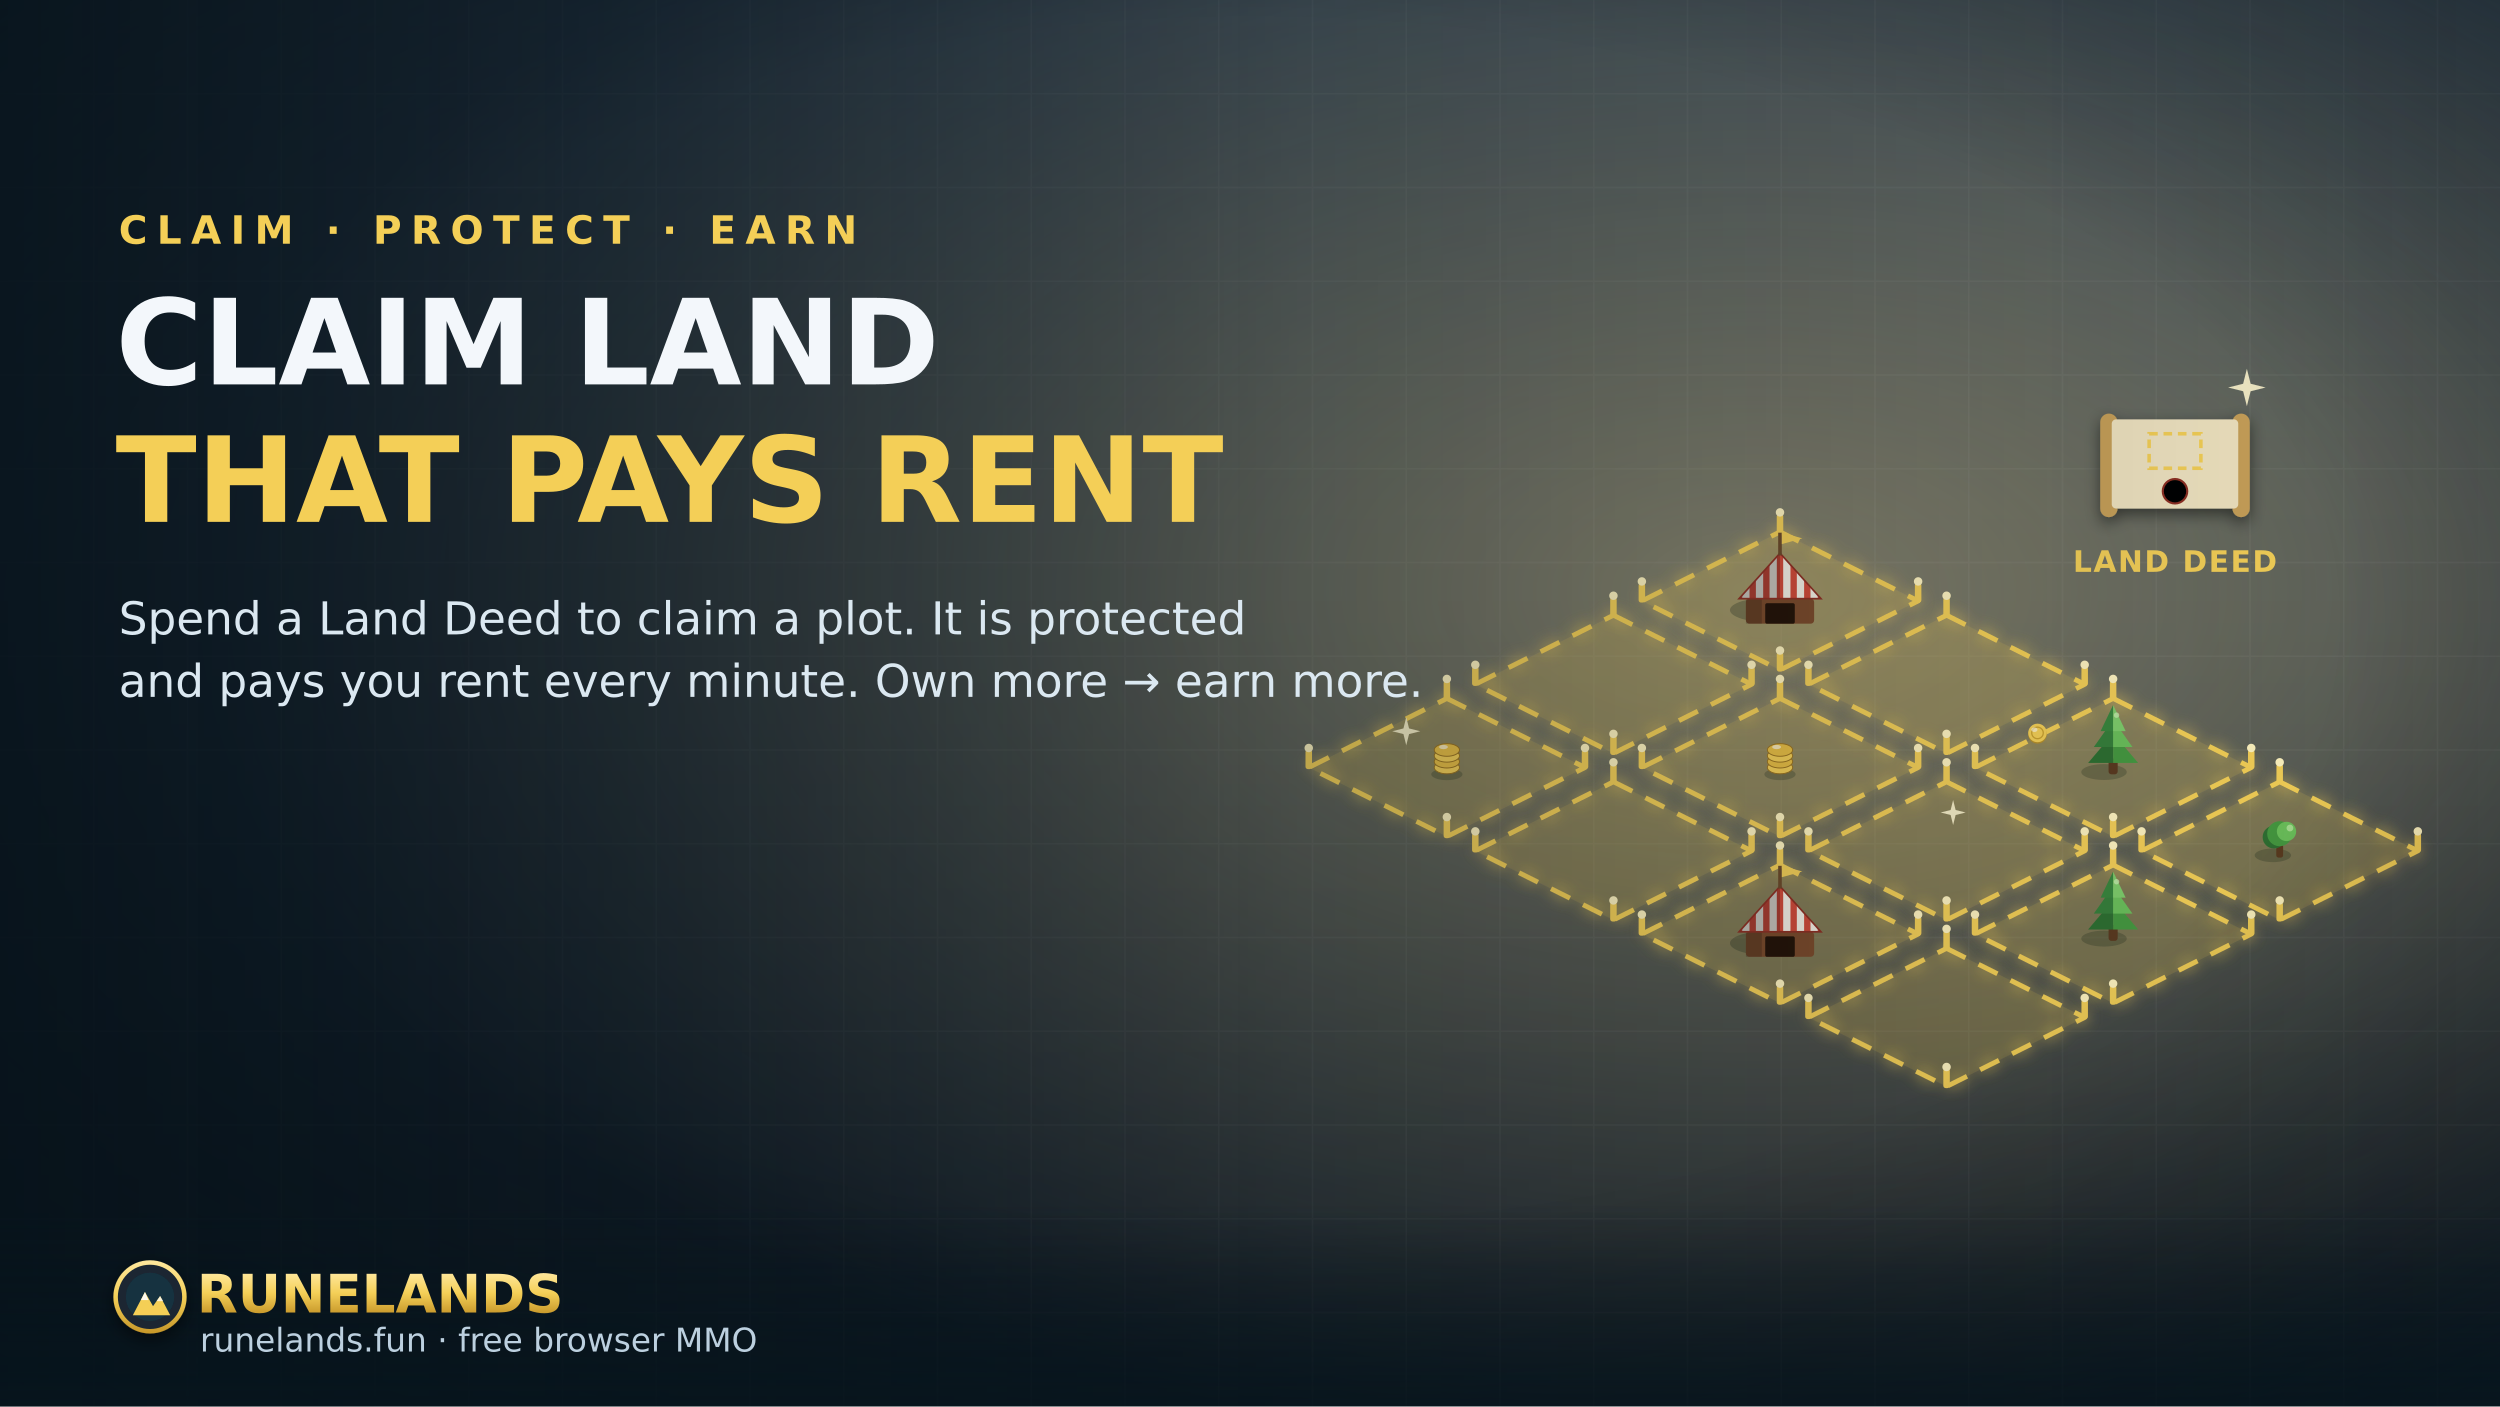
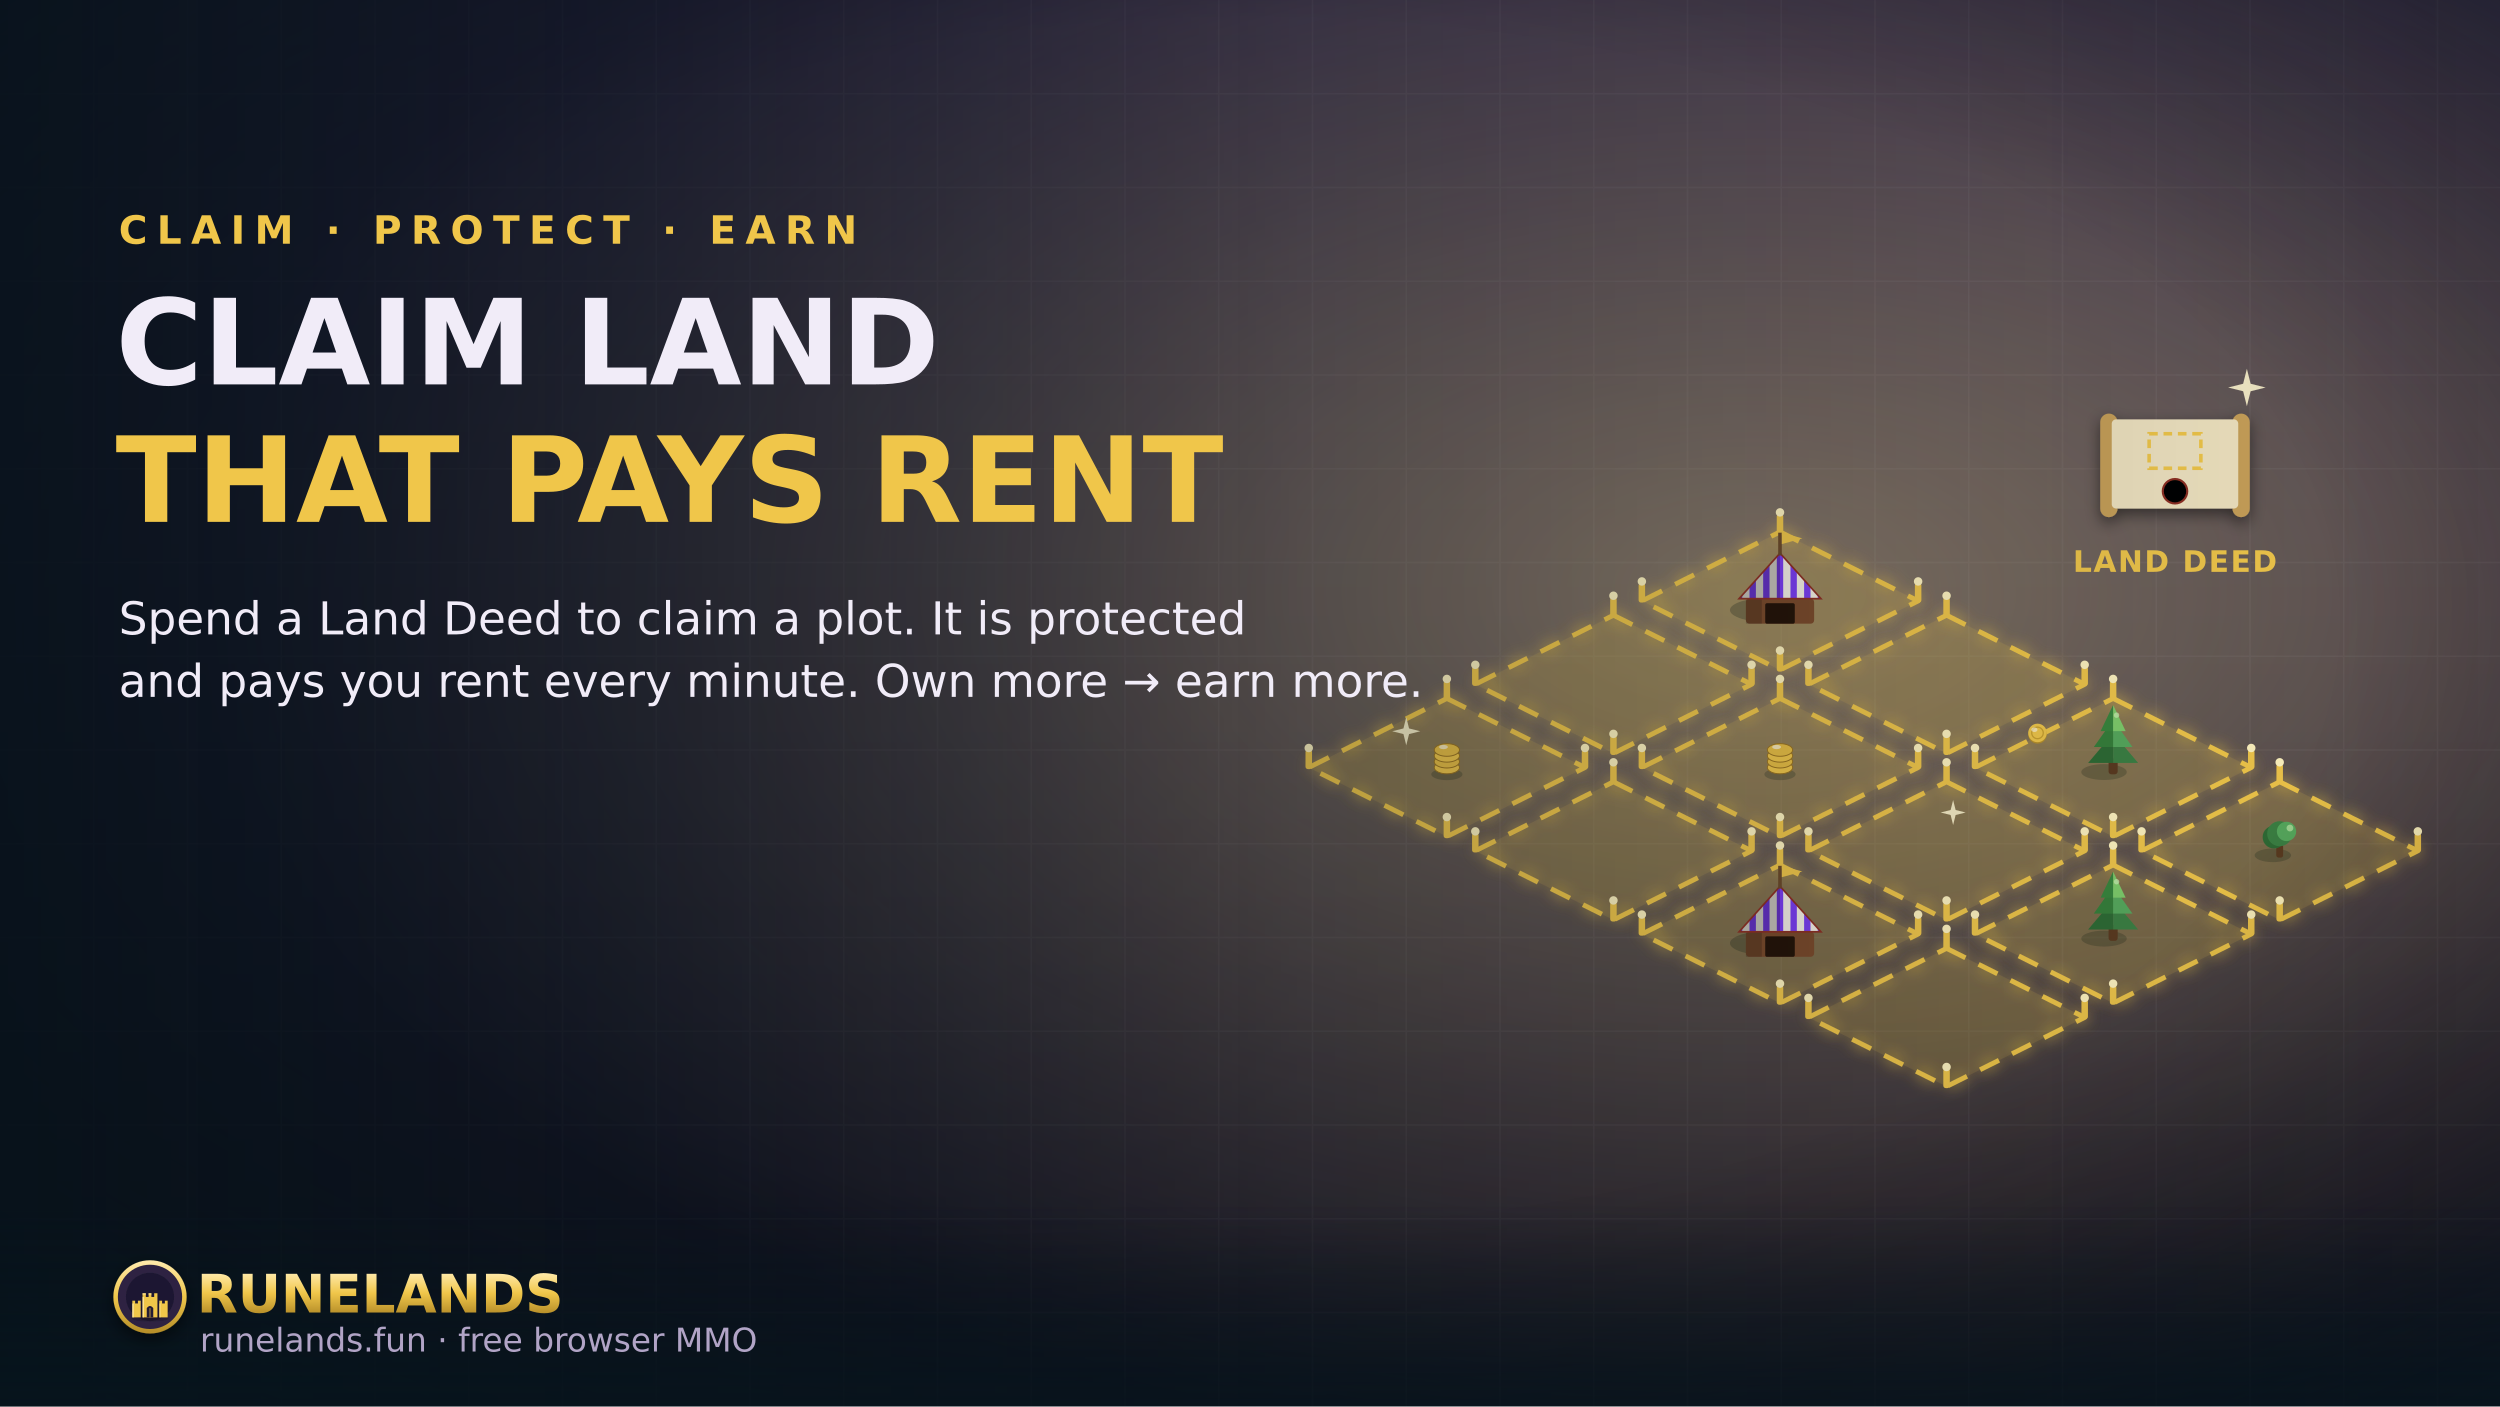
<svg xmlns="http://www.w3.org/2000/svg" width="1600" height="900" viewBox="0 0 1600 900">
  <defs>
    <linearGradient id="sky" x1="0" y1="0" x2="0" y2="1">
-       <stop offset="0" stop-color="#163140" />
-       <stop offset=".46" stop-color="#247e96" />
-       <stop offset="1" stop-color="#0f2c39" />
+       <stop offset="0" stop-color="#15111f" />
+       <stop offset=".46" stop-color="#2d2342" />
+       <stop offset="1" stop-color="#1e1830" />
    </linearGradient>
    <radialGradient id="sun" cx="80%" cy="16%" r="60%">
-       <stop offset="0" stop-color="#fff1c2" stop-opacity=".95" />
-       <stop offset="34%" stop-color="#f4b65a" stop-opacity=".5" />
-       <stop offset="100%" stop-color="#f4b65a" stop-opacity="0" />
+       <stop offset="0" stop-color="#ffe9a8" stop-opacity=".9" />
+       <stop offset="30%" stop-color="#ab7bff" stop-opacity=".42" />
+       <stop offset="100%" stop-color="#7a3df0" stop-opacity="0" />
    </radialGradient>
    <linearGradient id="refl" x1="0" y1="0" x2="0" y2="1">
-       <stop offset="0" stop-color="#ffe9a8" stop-opacity="0" />
-       <stop offset=".5" stop-color="#ffdf8c" stop-opacity=".2" />
-       <stop offset="1" stop-color="#ffdf8c" stop-opacity="0" />
+       <stop offset="0" stop-color="#ab7bff" stop-opacity="0" />
+       <stop offset=".5" stop-color="#ffe9a8" stop-opacity=".22" />
+       <stop offset="1" stop-color="#ab7bff" stop-opacity="0" />
    </linearGradient>
    <linearGradient id="grassG" gradientUnits="userSpaceOnUse" x1="1380" y1="560" x2="580" y2="560">
-       <stop offset="0" stop-color="#86cc72" />
+       <stop offset="0" stop-color="#57a95d" />
      <stop offset="1" stop-color="#3c7a3c" />
    </linearGradient>
    <linearGradient id="wallR" x1="0" y1="0" x2="0" y2="1">
-       <stop offset="0" stop-color="#b07c33" />
-       <stop offset="1" stop-color="#5c3d1c" />
+       <stop offset="0" stop-color="#4a3e6b" />
+       <stop offset="1" stop-color="#1e1830" />
    </linearGradient>
    <linearGradient id="wallL" x1="0" y1="0" x2="0" y2="1">
-       <stop offset="0" stop-color="#5a3c1f" />
-       <stop offset="1" stop-color="#291a0c" />
+       <stop offset="0" stop-color="#2b2140" />
+       <stop offset="1" stop-color="#120d1c" />
    </linearGradient>
    <linearGradient id="goldG" x1="0" y1="0" x2="0" y2="1">
-       <stop offset="0" stop-color="#ffe79a" />
-       <stop offset=".5" stop-color="#f4cf57" />
-       <stop offset="1" stop-color="#c99a2c" />
+       <stop offset="0" stop-color="#ffe9a8" />
+       <stop offset=".5" stop-color="#f0c64a" />
+       <stop offset="1" stop-color="#b8902a" />
    </linearGradient>
    <radialGradient id="ctaG" cx="50%" cy="28%" r="85%">
-       <stop offset="0" stop-color="#ffe9a2" />
-       <stop offset=".6" stop-color="#f4cf57" />
-       <stop offset="1" stop-color="#d8a838" />
+       <stop offset="0" stop-color="#ffe9a8" />
+       <stop offset=".6" stop-color="#f0c64a" />
+       <stop offset="1" stop-color="#b8902a" />
    </radialGradient>
    <linearGradient id="scrimT" x1="0" y1="0" x2="0" y2="1">
      <stop offset="0" stop-color="#06151d" stop-opacity=".62" />
      <stop offset="1" stop-color="#06151d" stop-opacity="0" />
    </linearGradient>
    <linearGradient id="scrimB" x1="0" y1="0" x2="0" y2="1">
      <stop offset="0" stop-color="#06151d" stop-opacity="0" />
      <stop offset="1" stop-color="#06151d" stop-opacity=".66" />
    </linearGradient>
    <radialGradient id="vig" cx="50%" cy="44%" r="74%">
      <stop offset="58%" stop-color="#000" stop-opacity="0" />
      <stop offset="100%" stop-color="#04121a" stop-opacity=".55" />
    </radialGradient>
    <filter id="glow" x="-50%" y="-50%" width="200%" height="200%">
      <feGaussianBlur stdDeviation="4.5" result="b" />
      <feMerge>
        <feMergeNode in="b" />
        <feMergeNode in="SourceGraphic" />
      </feMerge>
    </filter>
    <filter id="soft" x="-60%" y="-60%" width="220%" height="220%">
      <feGaussianBlur stdDeviation="16" />
    </filter>
    <filter id="haze" x="-60%" y="-60%" width="220%" height="220%">
      <feGaussianBlur stdDeviation="2.4" />
    </filter>
    <filter id="ds" x="-30%" y="-30%" width="160%" height="160%">
      <feDropShadow dx="0" dy="4" stdDeviation="5" flood-color="#000" flood-opacity=".5" />
    </filter>
  </defs>
  <defs>
    <linearGradient id="bgDay" x1="0" y1="0" x2="0" y2="1">
-       <stop offset="0" stop-color="#c2e9f3" />
-       <stop offset=".46" stop-color="#7fcadb" />
-       <stop offset="1" stop-color="#3a9cb7" />
+       <stop offset="0" stop-color="#3a2f54" />
+       <stop offset=".46" stop-color="#2d2342" />
+       <stop offset="1" stop-color="#1e1830" />
    </linearGradient>
    <linearGradient id="bgMap" x1="0" y1="0" x2="0" y2="1">
-       <stop offset="0" stop-color="#2c3d4e" />
-       <stop offset="1" stop-color="#121b25" />
+       <stop offset="0" stop-color="#2d2342" />
+       <stop offset="1" stop-color="#15111f" />
    </linearGradient>
    <linearGradient id="bgNight" x1="0" y1="0" x2="0" y2="1">
      <stop offset="0" stop-color="#2c1620" />
      <stop offset=".5" stop-color="#3c1a22" />
      <stop offset="1" stop-color="#110910" />
    </linearGradient>
    <linearGradient id="bgEcon" x1="0" y1="0" x2="0" y2="1">
      <stop offset="0" stop-color="#312257" />
      <stop offset=".5" stop-color="#221a44" />
      <stop offset="1" stop-color="#0f0b22" />
    </linearGradient>
    <radialGradient id="sunWarm" cx="78%" cy="16%" r="62%">
      <stop offset="0" stop-color="#fffaea" stop-opacity=".95" />
      <stop offset="34%" stop-color="#ffe2a0" stop-opacity=".5" />
      <stop offset="100%" stop-color="#ffe2a0" stop-opacity="0" />
    </radialGradient>
    <radialGradient id="goldGlow" cx="70%" cy="42%" r="62%">
      <stop offset="0" stop-color="#ffe7a4" stop-opacity=".45" />
      <stop offset="100%" stop-color="#ffe7a4" stop-opacity="0" />
    </radialGradient>
    <radialGradient id="redglow" cx="50%" cy="50%" r="50%">
      <stop offset="0" stop-color="#ff3b2a" stop-opacity=".55" />
      <stop offset="100%" stop-color="#ff3b2a" stop-opacity="0" />
    </radialGradient>
    <linearGradient id="scrimL" x1="0" y1="0" x2="1" y2="0">
      <stop offset="0" stop-color="#06121a" stop-opacity=".85" />
      <stop offset=".52" stop-color="#06121a" stop-opacity=".22" />
      <stop offset="1" stop-color="#06121a" stop-opacity="0" />
    </linearGradient>
    <linearGradient id="grassG2" x1="0" y1="0" x2="0" y2="1">
      <stop offset="0" stop-color="#86cc72" />
      <stop offset="1" stop-color="#3c7a3c" />
    </linearGradient>
    <radialGradient id="icSea" cx="50%" cy="38%" r="80%">
-       <stop offset="0" stop-color="#2d3f50" />
-       <stop offset="1" stop-color="#0b121a" />
+       <stop offset="0" stop-color="#2d2342" />
+       <stop offset="1" stop-color="#120d1c" />
    </radialGradient>
    <linearGradient id="mtnR" x1="0" y1="0" x2="0" y2="1">
      <stop offset="0" stop-color="#ffe79a" />
      <stop offset="1" stop-color="#e3b43c" />
    </linearGradient>
    <linearGradient id="mtnL" x1="0" y1="0" x2="0" y2="1">
      <stop offset="0" stop-color="#e0b950" />
      <stop offset="1" stop-color="#b0842a" />
    </linearGradient>
    <radialGradient id="icGold" cx="50%" cy="38%" r="82%">
      <stop offset="0" stop-color="#ffeab0" />
      <stop offset=".55" stop-color="#f3cc62" />
      <stop offset="1" stop-color="#d59f33" />
    </radialGradient>
    <radialGradient id="icNavy" cx="50%" cy="40%" r="82%">
-       <stop offset="0" stop-color="#243c4e" />
-       <stop offset="1" stop-color="#0b1620" />
+       <stop offset="0" stop-color="#2d2342" />
+       <stop offset="1" stop-color="#120d1c" />
    </radialGradient>
    <linearGradient id="mtnDeep" x1="0" y1="0" x2="0" y2="1">
-       <stop offset="0" stop-color="#e8bb45" />
-       <stop offset="1" stop-color="#a9781f" />
+       <stop offset="0" stop-color="#f0c64a" />
+       <stop offset="1" stop-color="#b8902a" />
    </linearGradient>
  </defs>
  <rect width="1600" height="900" fill="url(#bgMap)" />
  <rect width="1600" height="900" fill="url(#goldGlow)" />
  <g stroke="#ffffff" stroke-width="1" opacity=".04">
    <line x1="60" y1="0" x2="60" y2="900" />
    <line x1="120" y1="0" x2="120" y2="900" />
    <line x1="180" y1="0" x2="180" y2="900" />
    <line x1="240" y1="0" x2="240" y2="900" />
    <line x1="300" y1="0" x2="300" y2="900" />
    <line x1="360" y1="0" x2="360" y2="900" />
    <line x1="420" y1="0" x2="420" y2="900" />
    <line x1="480" y1="0" x2="480" y2="900" />
    <line x1="540" y1="0" x2="540" y2="900" />
    <line x1="600" y1="0" x2="600" y2="900" />
    <line x1="660" y1="0" x2="660" y2="900" />
    <line x1="720" y1="0" x2="720" y2="900" />
    <line x1="780" y1="0" x2="780" y2="900" />
    <line x1="840" y1="0" x2="840" y2="900" />
    <line x1="900" y1="0" x2="900" y2="900" />
    <line x1="960" y1="0" x2="960" y2="900" />
    <line x1="1020" y1="0" x2="1020" y2="900" />
    <line x1="1080" y1="0" x2="1080" y2="900" />
    <line x1="1140" y1="0" x2="1140" y2="900" />
    <line x1="1200" y1="0" x2="1200" y2="900" />
    <line x1="1260" y1="0" x2="1260" y2="900" />
    <line x1="1320" y1="0" x2="1320" y2="900" />
    <line x1="1380" y1="0" x2="1380" y2="900" />
    <line x1="1440" y1="0" x2="1440" y2="900" />
    <line x1="1500" y1="0" x2="1500" y2="900" />
    <line x1="1560" y1="0" x2="1560" y2="900" />
    <line x1="0" y1="60" x2="1600" y2="60" />
    <line x1="0" y1="120" x2="1600" y2="120" />
    <line x1="0" y1="180" x2="1600" y2="180" />
    <line x1="0" y1="240" x2="1600" y2="240" />
    <line x1="0" y1="300" x2="1600" y2="300" />
    <line x1="0" y1="360" x2="1600" y2="360" />
    <line x1="0" y1="420" x2="1600" y2="420" />
    <line x1="0" y1="480" x2="1600" y2="480" />
    <line x1="0" y1="540" x2="1600" y2="540" />
    <line x1="0" y1="600" x2="1600" y2="600" />
    <line x1="0" y1="660" x2="1600" y2="660" />
    <line x1="0" y1="720" x2="1600" y2="720" />
    <line x1="0" y1="780" x2="1600" y2="780" />
    <line x1="0" y1="840" x2="1600" y2="840" />
  </g>
  <g transform="translate(120 -34) scale(1.04)">
    <g filter="url(#glow)">
-       <polygon points="980.0,360.0 1065.0,402.5 980.0,445.0 895.0,402.5" fill="#f4cf57" opacity=".13" />
-       <polygon points="980.0,360.0 1065.0,402.5 980.0,445.0 895.0,402.5" fill="none" stroke="#f4cf57" stroke-width="3" stroke-dasharray="13 9" stroke-linejoin="round" />
-     </g>
-     <rect x="978.0" y="349.0" width="4" height="12" rx="1.5" fill="#f4cf57" />
+       <polygon points="980.0,360.0 1065.0,402.5 980.0,445.0 895.0,402.5" fill="#f0c64a" opacity=".13" />
+       <polygon points="980.0,360.0 1065.0,402.5 980.0,445.0 895.0,402.5" fill="none" stroke="#f0c64a" stroke-width="3" stroke-dasharray="13 9" stroke-linejoin="round" />
+     </g>
+     <rect x="978.0" y="349.0" width="4" height="12" rx="1.5" fill="#f0c64a" />
    <circle cx="980.0" cy="348.0" r="2.6" fill="#fff3bf" />
-     <rect x="1063.0" y="391.5" width="4" height="12" rx="1.5" fill="#f4cf57" />
+     <rect x="1063.0" y="391.5" width="4" height="12" rx="1.5" fill="#f0c64a" />
    <circle cx="1065.0" cy="390.5" r="2.6" fill="#fff3bf" />
-     <rect x="978.0" y="434.0" width="4" height="12" rx="1.5" fill="#f4cf57" />
+     <rect x="978.0" y="434.0" width="4" height="12" rx="1.5" fill="#f0c64a" />
    <circle cx="980.0" cy="433.0" r="2.6" fill="#fff3bf" />
-     <rect x="893.0" y="391.5" width="4" height="12" rx="1.5" fill="#f4cf57" />
+     <rect x="893.0" y="391.5" width="4" height="12" rx="1.5" fill="#f0c64a" />
    <circle cx="895.0" cy="390.5" r="2.6" fill="#fff3bf" />
    <g filter="url(#glow)">
-       <polygon points="877.5,411.3 962.5,453.8 877.5,496.3 792.5,453.8" fill="#f4cf57" opacity=".13" />
-       <polygon points="877.5,411.3 962.5,453.8 877.5,496.3 792.5,453.8" fill="none" stroke="#f4cf57" stroke-width="3" stroke-dasharray="13 9" stroke-linejoin="round" />
-     </g>
-     <rect x="875.5" y="400.3" width="4" height="12" rx="1.5" fill="#f4cf57" />
+       <polygon points="877.5,411.3 962.5,453.8 877.5,496.3 792.5,453.8" fill="#f0c64a" opacity=".13" />
+       <polygon points="877.5,411.3 962.5,453.8 877.5,496.3 792.5,453.8" fill="none" stroke="#f0c64a" stroke-width="3" stroke-dasharray="13 9" stroke-linejoin="round" />
+     </g>
+     <rect x="875.5" y="400.3" width="4" height="12" rx="1.5" fill="#f0c64a" />
    <circle cx="877.5" cy="399.3" r="2.6" fill="#fff3bf" />
-     <rect x="960.5" y="442.8" width="4" height="12" rx="1.5" fill="#f4cf57" />
+     <rect x="960.5" y="442.8" width="4" height="12" rx="1.5" fill="#f0c64a" />
    <circle cx="962.5" cy="441.8" r="2.6" fill="#fff3bf" />
-     <rect x="875.5" y="485.3" width="4" height="12" rx="1.5" fill="#f4cf57" />
+     <rect x="875.5" y="485.3" width="4" height="12" rx="1.5" fill="#f0c64a" />
    <circle cx="877.5" cy="484.3" r="2.6" fill="#fff3bf" />
-     <rect x="790.5" y="442.8" width="4" height="12" rx="1.5" fill="#f4cf57" />
+     <rect x="790.5" y="442.8" width="4" height="12" rx="1.5" fill="#f0c64a" />
    <circle cx="792.5" cy="441.8" r="2.6" fill="#fff3bf" />
    <g filter="url(#glow)">
-       <polygon points="775.0,462.5 860.0,505.0 775.0,547.5 690.0,505.0" fill="#f4cf57" opacity=".13" />
-       <polygon points="775.0,462.5 860.0,505.0 775.0,547.5 690.0,505.0" fill="none" stroke="#f4cf57" stroke-width="3" stroke-dasharray="13 9" stroke-linejoin="round" />
-     </g>
-     <rect x="773.0" y="451.5" width="4" height="12" rx="1.5" fill="#f4cf57" />
+       <polygon points="775.0,462.5 860.0,505.0 775.0,547.5 690.0,505.0" fill="#f0c64a" opacity=".13" />
+       <polygon points="775.0,462.5 860.0,505.0 775.0,547.5 690.0,505.0" fill="none" stroke="#f0c64a" stroke-width="3" stroke-dasharray="13 9" stroke-linejoin="round" />
+     </g>
+     <rect x="773.0" y="451.5" width="4" height="12" rx="1.5" fill="#f0c64a" />
    <circle cx="775.0" cy="450.5" r="2.6" fill="#fff3bf" />
-     <rect x="858.0" y="494.0" width="4" height="12" rx="1.5" fill="#f4cf57" />
+     <rect x="858.0" y="494.0" width="4" height="12" rx="1.5" fill="#f0c64a" />
    <circle cx="860.0" cy="493.0" r="2.6" fill="#fff3bf" />
-     <rect x="773.0" y="536.5" width="4" height="12" rx="1.5" fill="#f4cf57" />
+     <rect x="773.0" y="536.5" width="4" height="12" rx="1.5" fill="#f0c64a" />
    <circle cx="775.0" cy="535.5" r="2.6" fill="#fff3bf" />
-     <rect x="688.0" y="494.0" width="4" height="12" rx="1.5" fill="#f4cf57" />
+     <rect x="688.0" y="494.0" width="4" height="12" rx="1.5" fill="#f0c64a" />
    <circle cx="690.0" cy="493.0" r="2.6" fill="#fff3bf" />
    <g filter="url(#glow)">
-       <polygon points="1082.5,411.3 1167.5,453.8 1082.5,496.3 997.5,453.8" fill="#f4cf57" opacity=".13" />
-       <polygon points="1082.5,411.3 1167.5,453.8 1082.5,496.3 997.5,453.8" fill="none" stroke="#f4cf57" stroke-width="3" stroke-dasharray="13 9" stroke-linejoin="round" />
-     </g>
-     <rect x="1080.5" y="400.3" width="4" height="12" rx="1.5" fill="#f4cf57" />
+       <polygon points="1082.5,411.3 1167.5,453.8 1082.5,496.3 997.5,453.8" fill="#f0c64a" opacity=".13" />
+       <polygon points="1082.5,411.3 1167.5,453.8 1082.5,496.3 997.5,453.8" fill="none" stroke="#f0c64a" stroke-width="3" stroke-dasharray="13 9" stroke-linejoin="round" />
+     </g>
+     <rect x="1080.5" y="400.3" width="4" height="12" rx="1.5" fill="#f0c64a" />
    <circle cx="1082.5" cy="399.3" r="2.6" fill="#fff3bf" />
-     <rect x="1165.5" y="442.8" width="4" height="12" rx="1.5" fill="#f4cf57" />
+     <rect x="1165.5" y="442.8" width="4" height="12" rx="1.5" fill="#f0c64a" />
    <circle cx="1167.5" cy="441.8" r="2.6" fill="#fff3bf" />
-     <rect x="1080.5" y="485.3" width="4" height="12" rx="1.5" fill="#f4cf57" />
+     <rect x="1080.5" y="485.3" width="4" height="12" rx="1.5" fill="#f0c64a" />
    <circle cx="1082.5" cy="484.3" r="2.6" fill="#fff3bf" />
-     <rect x="995.5" y="442.8" width="4" height="12" rx="1.5" fill="#f4cf57" />
+     <rect x="995.5" y="442.8" width="4" height="12" rx="1.5" fill="#f0c64a" />
    <circle cx="997.5" cy="441.8" r="2.6" fill="#fff3bf" />
    <g filter="url(#glow)">
-       <polygon points="980.0,462.5 1065.0,505.0 980.0,547.5 895.0,505.0" fill="#f4cf57" opacity=".13" />
-       <polygon points="980.0,462.5 1065.0,505.0 980.0,547.5 895.0,505.0" fill="none" stroke="#f4cf57" stroke-width="3" stroke-dasharray="13 9" stroke-linejoin="round" />
-     </g>
-     <rect x="978.0" y="451.5" width="4" height="12" rx="1.5" fill="#f4cf57" />
+       <polygon points="980.0,462.5 1065.0,505.0 980.0,547.5 895.0,505.0" fill="#f0c64a" opacity=".13" />
+       <polygon points="980.0,462.5 1065.0,505.0 980.0,547.5 895.0,505.0" fill="none" stroke="#f0c64a" stroke-width="3" stroke-dasharray="13 9" stroke-linejoin="round" />
+     </g>
+     <rect x="978.0" y="451.5" width="4" height="12" rx="1.5" fill="#f0c64a" />
    <circle cx="980.0" cy="450.5" r="2.6" fill="#fff3bf" />
-     <rect x="1063.0" y="494.0" width="4" height="12" rx="1.5" fill="#f4cf57" />
+     <rect x="1063.0" y="494.0" width="4" height="12" rx="1.5" fill="#f0c64a" />
    <circle cx="1065.0" cy="493.0" r="2.6" fill="#fff3bf" />
-     <rect x="978.0" y="536.5" width="4" height="12" rx="1.5" fill="#f4cf57" />
+     <rect x="978.0" y="536.5" width="4" height="12" rx="1.5" fill="#f0c64a" />
    <circle cx="980.0" cy="535.5" r="2.6" fill="#fff3bf" />
-     <rect x="893.0" y="494.0" width="4" height="12" rx="1.5" fill="#f4cf57" />
+     <rect x="893.0" y="494.0" width="4" height="12" rx="1.5" fill="#f0c64a" />
    <circle cx="895.0" cy="493.0" r="2.6" fill="#fff3bf" />
    <g filter="url(#glow)">
-       <polygon points="877.5,513.8 962.5,556.3 877.5,598.8 792.5,556.3" fill="#f4cf57" opacity=".13" />
-       <polygon points="877.5,513.8 962.5,556.3 877.5,598.8 792.5,556.3" fill="none" stroke="#f4cf57" stroke-width="3" stroke-dasharray="13 9" stroke-linejoin="round" />
-     </g>
-     <rect x="875.5" y="502.8" width="4" height="12" rx="1.5" fill="#f4cf57" />
+       <polygon points="877.5,513.8 962.5,556.3 877.5,598.8 792.5,556.3" fill="#f0c64a" opacity=".13" />
+       <polygon points="877.5,513.8 962.5,556.3 877.5,598.8 792.5,556.3" fill="none" stroke="#f0c64a" stroke-width="3" stroke-dasharray="13 9" stroke-linejoin="round" />
+     </g>
+     <rect x="875.5" y="502.8" width="4" height="12" rx="1.5" fill="#f0c64a" />
    <circle cx="877.5" cy="501.8" r="2.6" fill="#fff3bf" />
-     <rect x="960.5" y="545.3" width="4" height="12" rx="1.5" fill="#f4cf57" />
+     <rect x="960.5" y="545.3" width="4" height="12" rx="1.5" fill="#f0c64a" />
    <circle cx="962.5" cy="544.3" r="2.6" fill="#fff3bf" />
-     <rect x="875.5" y="587.8" width="4" height="12" rx="1.5" fill="#f4cf57" />
+     <rect x="875.5" y="587.8" width="4" height="12" rx="1.5" fill="#f0c64a" />
    <circle cx="877.5" cy="586.8" r="2.6" fill="#fff3bf" />
-     <rect x="790.5" y="545.3" width="4" height="12" rx="1.5" fill="#f4cf57" />
+     <rect x="790.5" y="545.3" width="4" height="12" rx="1.5" fill="#f0c64a" />
    <circle cx="792.5" cy="544.3" r="2.6" fill="#fff3bf" />
    <g filter="url(#glow)">
-       <polygon points="1185.0,462.5 1270.0,505.0 1185.0,547.5 1100.0,505.0" fill="#f4cf57" opacity=".13" />
-       <polygon points="1185.0,462.5 1270.0,505.0 1185.0,547.5 1100.0,505.0" fill="none" stroke="#f4cf57" stroke-width="3" stroke-dasharray="13 9" stroke-linejoin="round" />
-     </g>
-     <rect x="1183.0" y="451.5" width="4" height="12" rx="1.5" fill="#f4cf57" />
+       <polygon points="1185.0,462.5 1270.0,505.0 1185.0,547.5 1100.0,505.0" fill="#f0c64a" opacity=".13" />
+       <polygon points="1185.0,462.5 1270.0,505.0 1185.0,547.5 1100.0,505.0" fill="none" stroke="#f0c64a" stroke-width="3" stroke-dasharray="13 9" stroke-linejoin="round" />
+     </g>
+     <rect x="1183.0" y="451.5" width="4" height="12" rx="1.5" fill="#f0c64a" />
    <circle cx="1185.0" cy="450.5" r="2.6" fill="#fff3bf" />
-     <rect x="1268.0" y="494.0" width="4" height="12" rx="1.5" fill="#f4cf57" />
+     <rect x="1268.0" y="494.0" width="4" height="12" rx="1.5" fill="#f0c64a" />
    <circle cx="1270.0" cy="493.0" r="2.6" fill="#fff3bf" />
-     <rect x="1183.0" y="536.5" width="4" height="12" rx="1.5" fill="#f4cf57" />
+     <rect x="1183.0" y="536.5" width="4" height="12" rx="1.5" fill="#f0c64a" />
    <circle cx="1185.0" cy="535.5" r="2.6" fill="#fff3bf" />
-     <rect x="1098.0" y="494.0" width="4" height="12" rx="1.5" fill="#f4cf57" />
+     <rect x="1098.0" y="494.0" width="4" height="12" rx="1.5" fill="#f0c64a" />
    <circle cx="1100.0" cy="493.0" r="2.6" fill="#fff3bf" />
    <g filter="url(#glow)">
-       <polygon points="1082.5,513.8 1167.5,556.3 1082.5,598.8 997.5,556.3" fill="#f4cf57" opacity=".13" />
-       <polygon points="1082.5,513.8 1167.5,556.3 1082.5,598.8 997.5,556.3" fill="none" stroke="#f4cf57" stroke-width="3" stroke-dasharray="13 9" stroke-linejoin="round" />
-     </g>
-     <rect x="1080.5" y="502.8" width="4" height="12" rx="1.5" fill="#f4cf57" />
+       <polygon points="1082.5,513.8 1167.5,556.3 1082.5,598.8 997.5,556.3" fill="#f0c64a" opacity=".13" />
+       <polygon points="1082.5,513.8 1167.5,556.3 1082.5,598.8 997.5,556.3" fill="none" stroke="#f0c64a" stroke-width="3" stroke-dasharray="13 9" stroke-linejoin="round" />
+     </g>
+     <rect x="1080.5" y="502.8" width="4" height="12" rx="1.5" fill="#f0c64a" />
    <circle cx="1082.5" cy="501.8" r="2.6" fill="#fff3bf" />
-     <rect x="1165.5" y="545.3" width="4" height="12" rx="1.5" fill="#f4cf57" />
+     <rect x="1165.5" y="545.3" width="4" height="12" rx="1.5" fill="#f0c64a" />
    <circle cx="1167.5" cy="544.3" r="2.6" fill="#fff3bf" />
-     <rect x="1080.5" y="587.8" width="4" height="12" rx="1.5" fill="#f4cf57" />
+     <rect x="1080.5" y="587.8" width="4" height="12" rx="1.5" fill="#f0c64a" />
    <circle cx="1082.5" cy="586.8" r="2.6" fill="#fff3bf" />
-     <rect x="995.5" y="545.3" width="4" height="12" rx="1.5" fill="#f4cf57" />
+     <rect x="995.5" y="545.3" width="4" height="12" rx="1.5" fill="#f0c64a" />
    <circle cx="997.5" cy="544.3" r="2.6" fill="#fff3bf" />
    <g filter="url(#glow)">
-       <polygon points="980.0,565.0 1065.0,607.5 980.0,650.0 895.0,607.5" fill="#f4cf57" opacity=".13" />
-       <polygon points="980.0,565.0 1065.0,607.5 980.0,650.0 895.0,607.5" fill="none" stroke="#f4cf57" stroke-width="3" stroke-dasharray="13 9" stroke-linejoin="round" />
-     </g>
-     <rect x="978.0" y="554.0" width="4" height="12" rx="1.5" fill="#f4cf57" />
+       <polygon points="980.0,565.0 1065.0,607.5 980.0,650.0 895.0,607.5" fill="#f0c64a" opacity=".13" />
+       <polygon points="980.0,565.0 1065.0,607.5 980.0,650.0 895.0,607.5" fill="none" stroke="#f0c64a" stroke-width="3" stroke-dasharray="13 9" stroke-linejoin="round" />
+     </g>
+     <rect x="978.0" y="554.0" width="4" height="12" rx="1.5" fill="#f0c64a" />
    <circle cx="980.0" cy="553.0" r="2.6" fill="#fff3bf" />
-     <rect x="1063.0" y="596.5" width="4" height="12" rx="1.5" fill="#f4cf57" />
+     <rect x="1063.0" y="596.5" width="4" height="12" rx="1.5" fill="#f0c64a" />
    <circle cx="1065.0" cy="595.5" r="2.6" fill="#fff3bf" />
-     <rect x="978.0" y="639.0" width="4" height="12" rx="1.5" fill="#f4cf57" />
+     <rect x="978.0" y="639.0" width="4" height="12" rx="1.5" fill="#f0c64a" />
    <circle cx="980.0" cy="638.0" r="2.6" fill="#fff3bf" />
-     <rect x="893.0" y="596.5" width="4" height="12" rx="1.5" fill="#f4cf57" />
+     <rect x="893.0" y="596.5" width="4" height="12" rx="1.5" fill="#f0c64a" />
    <circle cx="895.0" cy="595.5" r="2.6" fill="#fff3bf" />
    <g filter="url(#glow)">
-       <polygon points="1287.5,513.8 1372.5,556.3 1287.5,598.8 1202.5,556.3" fill="#f4cf57" opacity=".13" />
-       <polygon points="1287.5,513.8 1372.5,556.3 1287.5,598.8 1202.5,556.3" fill="none" stroke="#f4cf57" stroke-width="3" stroke-dasharray="13 9" stroke-linejoin="round" />
-     </g>
-     <rect x="1285.5" y="502.8" width="4" height="12" rx="1.5" fill="#f4cf57" />
+       <polygon points="1287.5,513.8 1372.5,556.3 1287.5,598.8 1202.5,556.3" fill="#f0c64a" opacity=".13" />
+       <polygon points="1287.5,513.8 1372.5,556.3 1287.5,598.8 1202.5,556.3" fill="none" stroke="#f0c64a" stroke-width="3" stroke-dasharray="13 9" stroke-linejoin="round" />
+     </g>
+     <rect x="1285.5" y="502.8" width="4" height="12" rx="1.5" fill="#f0c64a" />
    <circle cx="1287.5" cy="501.8" r="2.6" fill="#fff3bf" />
-     <rect x="1370.5" y="545.3" width="4" height="12" rx="1.5" fill="#f4cf57" />
+     <rect x="1370.5" y="545.3" width="4" height="12" rx="1.5" fill="#f0c64a" />
    <circle cx="1372.5" cy="544.3" r="2.6" fill="#fff3bf" />
-     <rect x="1285.5" y="587.8" width="4" height="12" rx="1.5" fill="#f4cf57" />
+     <rect x="1285.5" y="587.8" width="4" height="12" rx="1.5" fill="#f0c64a" />
    <circle cx="1287.5" cy="586.8" r="2.6" fill="#fff3bf" />
-     <rect x="1200.5" y="545.3" width="4" height="12" rx="1.5" fill="#f4cf57" />
+     <rect x="1200.5" y="545.3" width="4" height="12" rx="1.5" fill="#f0c64a" />
    <circle cx="1202.5" cy="544.3" r="2.6" fill="#fff3bf" />
    <g filter="url(#glow)">
-       <polygon points="1185.0,565.0 1270.0,607.5 1185.0,650.0 1100.0,607.5" fill="#f4cf57" opacity=".13" />
-       <polygon points="1185.0,565.0 1270.0,607.5 1185.0,650.0 1100.0,607.5" fill="none" stroke="#f4cf57" stroke-width="3" stroke-dasharray="13 9" stroke-linejoin="round" />
-     </g>
-     <rect x="1183.0" y="554.0" width="4" height="12" rx="1.5" fill="#f4cf57" />
+       <polygon points="1185.0,565.0 1270.0,607.5 1185.0,650.0 1100.0,607.5" fill="#f0c64a" opacity=".13" />
+       <polygon points="1185.0,565.0 1270.0,607.5 1185.0,650.0 1100.0,607.5" fill="none" stroke="#f0c64a" stroke-width="3" stroke-dasharray="13 9" stroke-linejoin="round" />
+     </g>
+     <rect x="1183.0" y="554.0" width="4" height="12" rx="1.5" fill="#f0c64a" />
    <circle cx="1185.0" cy="553.0" r="2.6" fill="#fff3bf" />
-     <rect x="1268.0" y="596.5" width="4" height="12" rx="1.5" fill="#f4cf57" />
+     <rect x="1268.0" y="596.5" width="4" height="12" rx="1.5" fill="#f0c64a" />
    <circle cx="1270.0" cy="595.5" r="2.6" fill="#fff3bf" />
-     <rect x="1183.0" y="639.0" width="4" height="12" rx="1.5" fill="#f4cf57" />
+     <rect x="1183.0" y="639.0" width="4" height="12" rx="1.5" fill="#f0c64a" />
    <circle cx="1185.0" cy="638.0" r="2.6" fill="#fff3bf" />
-     <rect x="1098.0" y="596.5" width="4" height="12" rx="1.5" fill="#f4cf57" />
+     <rect x="1098.0" y="596.5" width="4" height="12" rx="1.5" fill="#f0c64a" />
    <circle cx="1100.0" cy="595.5" r="2.6" fill="#fff3bf" />
    <g filter="url(#glow)">
-       <polygon points="1082.5,616.3 1167.5,658.8 1082.5,701.3 997.5,658.8" fill="#f4cf57" opacity=".13" />
-       <polygon points="1082.5,616.3 1167.5,658.8 1082.5,701.3 997.5,658.8" fill="none" stroke="#f4cf57" stroke-width="3" stroke-dasharray="13 9" stroke-linejoin="round" />
-     </g>
-     <rect x="1080.5" y="605.3" width="4" height="12" rx="1.5" fill="#f4cf57" />
+       <polygon points="1082.5,616.3 1167.5,658.8 1082.5,701.3 997.5,658.8" fill="#f0c64a" opacity=".13" />
+       <polygon points="1082.5,616.3 1167.5,658.8 1082.5,701.3 997.5,658.8" fill="none" stroke="#f0c64a" stroke-width="3" stroke-dasharray="13 9" stroke-linejoin="round" />
+     </g>
+     <rect x="1080.5" y="605.3" width="4" height="12" rx="1.5" fill="#f0c64a" />
    <circle cx="1082.5" cy="604.3" r="2.6" fill="#fff3bf" />
-     <rect x="1165.5" y="647.8" width="4" height="12" rx="1.5" fill="#f4cf57" />
+     <rect x="1165.5" y="647.8" width="4" height="12" rx="1.5" fill="#f0c64a" />
    <circle cx="1167.5" cy="646.8" r="2.6" fill="#fff3bf" />
-     <rect x="1080.5" y="690.3" width="4" height="12" rx="1.5" fill="#f4cf57" />
+     <rect x="1080.5" y="690.3" width="4" height="12" rx="1.5" fill="#f0c64a" />
    <circle cx="1082.5" cy="689.3" r="2.6" fill="#fff3bf" />
-     <rect x="995.5" y="647.8" width="4" height="12" rx="1.5" fill="#f4cf57" />
+     <rect x="995.5" y="647.8" width="4" height="12" rx="1.5" fill="#f0c64a" />
    <circle cx="997.5" cy="646.8" r="2.6" fill="#fff3bf" />
    <g transform="translate(980 402.5) scale(0.7)">
      <g transform="scale(1)">
        <ellipse cx="-8" cy="8" rx="36" ry="11" fill="#0a1a0e" opacity=".25" />
        <rect x="-30" y="-2" width="60" height="22" rx="3" fill="#7a4a2a" />
        <rect x="-30" y="-2" width="14" height="22" fill="#000" opacity=".18" />
        <clipPath id="troof">
          <path d="M0 -42 L36 -2 L-36 -2 Z" />
        </clipPath>
        <g clip-path="url(#troof)">
-           <rect x="-36" y="-44" width="72" height="44" fill="#cf4a38" />
+           <rect x="-36" y="-44" width="72" height="44" fill="#7a3df0" />
          <rect x="-33.2" y="-44" width="6.4" height="44" fill="#f4efe4" />
          <rect x="-21.2" y="-44" width="6.4" height="44" fill="#f4efe4" />
          <rect x="-9.2" y="-44" width="6.4" height="44" fill="#f4efe4" />
          <rect x="2.8" y="-44" width="6.4" height="44" fill="#f4efe4" />
          <rect x="14.8" y="-44" width="6.4" height="44" fill="#f4efe4" />
          <rect x="26.8" y="-44" width="6.4" height="44" fill="#f4efe4" />
          <path d="M0 -42 L-36 -2 L0 -2 Z" fill="#000" opacity=".2" />
        </g>
        <path d="M0 -42 L36 -2 L-36 -2 Z" fill="none" stroke="#8d2f22" stroke-width="1.5" />
        <rect x="-13" y="2" width="26" height="18" rx="1.5" fill="#241307" />
        <rect x="-1.6" y="-60" width="3.2" height="20" fill="#6b4a2a" />
-         <path d="M1.6 -60 l18 5 l-18 5 Z" fill="#f4cf57" />
+         <path d="M1.6 -60 l18 5 l-18 5 Z" fill="#f0c64a" />
      </g>
    </g>
    <g transform="translate(775 505) scale(0.6)">
      <g transform="scale(1)">
        <ellipse cx="0" cy="7" rx="16" ry="6" fill="#0a1a0e" opacity=".22" />
-         <ellipse cx="0" cy="0" rx="13" ry="6.5" fill="#f4cf57" stroke="#9a7320" stroke-width="1" />
+         <ellipse cx="0" cy="0" rx="13" ry="6.5" fill="#f0c64a" stroke="#9a7320" stroke-width="1" />
        <ellipse cx="0" cy="-6" rx="13" ry="6.5" fill="#e7bd44" stroke="#9a7320" stroke-width="1" />
-         <ellipse cx="0" cy="-12" rx="13" ry="6.5" fill="#f4cf57" stroke="#9a7320" stroke-width="1" />
+         <ellipse cx="0" cy="-12" rx="13" ry="6.5" fill="#f0c64a" stroke="#9a7320" stroke-width="1" />
        <ellipse cx="0" cy="-18" rx="13" ry="6.5" fill="#e7bd44" stroke="#9a7320" stroke-width="1" />
        <ellipse cx="-3.5" cy="-21" rx="4.5" ry="2.2" fill="#fff" opacity=".6" />
      </g>
    </g>
    <g transform="translate(980 505) scale(0.6)">
      <g transform="scale(1)">
        <ellipse cx="0" cy="7" rx="16" ry="6" fill="#0a1a0e" opacity=".22" />
-         <ellipse cx="0" cy="0" rx="13" ry="6.5" fill="#f4cf57" stroke="#9a7320" stroke-width="1" />
+         <ellipse cx="0" cy="0" rx="13" ry="6.5" fill="#f0c64a" stroke="#9a7320" stroke-width="1" />
        <ellipse cx="0" cy="-6" rx="13" ry="6.5" fill="#e7bd44" stroke="#9a7320" stroke-width="1" />
-         <ellipse cx="0" cy="-12" rx="13" ry="6.5" fill="#f4cf57" stroke="#9a7320" stroke-width="1" />
+         <ellipse cx="0" cy="-12" rx="13" ry="6.5" fill="#f0c64a" stroke="#9a7320" stroke-width="1" />
        <ellipse cx="0" cy="-18" rx="13" ry="6.5" fill="#e7bd44" stroke="#9a7320" stroke-width="1" />
        <ellipse cx="-3.5" cy="-21" rx="4.5" ry="2.2" fill="#fff" opacity=".6" />
      </g>
    </g>
    <g transform="translate(1185 505) scale(0.7)">
      <g transform="scale(1)">
        <ellipse cx="-8" cy="4" rx="20" ry="7" fill="#0a1a0e" opacity=".22" />
        <rect x="-4" y="-8" width="8" height="14" rx="2.5" fill="#5b3a1f" />
-         <path d="M0 -30 L-22 -4 L0 -4 Z" fill="#2f6f31" />
-         <path d="M0 -30 L22 -4 L0 -4 Z" fill="#469940" />
+         <path d="M0 -30 L-22 -4 L0 -4 Z" fill="#2f6b34" />
+         <path d="M0 -30 L22 -4 L0 -4 Z" fill="#3c8043" />
        <path d="M0 -42 L-17 -18 L0 -18 Z" fill="#37803a" />
-         <path d="M0 -42 L17 -18 L0 -18 Z" fill="#6cc05a" />
+         <path d="M0 -42 L17 -18 L0 -18 Z" fill="#57a95d" />
        <path d="M0 -55 L-11 -32 L0 -32 Z" fill="#39863d" />
        <path d="M0 -55 L11 -32 L0 -32 Z" fill="#7fcc6a" />
        <circle cx="3" cy="-46" r="2.4" fill="#cdf0b3" opacity=".7" />
      </g>
    </g>
    <g transform="translate(980 607.5) scale(0.7)">
      <g transform="scale(1)">
        <ellipse cx="-8" cy="8" rx="36" ry="11" fill="#0a1a0e" opacity=".25" />
        <rect x="-30" y="-2" width="60" height="22" rx="3" fill="#7a4a2a" />
        <rect x="-30" y="-2" width="14" height="22" fill="#000" opacity=".18" />
        <clipPath id="troof">
          <path d="M0 -42 L36 -2 L-36 -2 Z" />
        </clipPath>
        <g clip-path="url(#troof)">
-           <rect x="-36" y="-44" width="72" height="44" fill="#cf4a38" />
+           <rect x="-36" y="-44" width="72" height="44" fill="#7a3df0" />
          <rect x="-33.2" y="-44" width="6.4" height="44" fill="#f4efe4" />
          <rect x="-21.2" y="-44" width="6.4" height="44" fill="#f4efe4" />
          <rect x="-9.2" y="-44" width="6.4" height="44" fill="#f4efe4" />
          <rect x="2.8" y="-44" width="6.4" height="44" fill="#f4efe4" />
          <rect x="14.8" y="-44" width="6.4" height="44" fill="#f4efe4" />
          <rect x="26.8" y="-44" width="6.4" height="44" fill="#f4efe4" />
          <path d="M0 -42 L-36 -2 L0 -2 Z" fill="#000" opacity=".2" />
        </g>
        <path d="M0 -42 L36 -2 L-36 -2 Z" fill="none" stroke="#8d2f22" stroke-width="1.5" />
        <rect x="-13" y="2" width="26" height="18" rx="1.5" fill="#241307" />
        <rect x="-1.6" y="-60" width="3.2" height="20" fill="#6b4a2a" />
-         <path d="M1.6 -60 l18 5 l-18 5 Z" fill="#f4cf57" />
+         <path d="M1.6 -60 l18 5 l-18 5 Z" fill="#f0c64a" />
      </g>
    </g>
    <g transform="translate(1287.5 556.25) scale(0.7)">
      <g transform="scale(1)">
        <ellipse cx="-6" cy="4" rx="16" ry="6" fill="#0a1a0e" opacity=".22" />
        <rect x="-3" y="-6" width="6" height="12" rx="2" fill="#5b3a1f" />
-         <circle cx="-5" cy="-12" r="10" fill="#2f6f31" />
-         <circle cx="0" cy="-15" r="11" fill="#469940" />
-         <circle cx="6" cy="-17" r="8.5" fill="#6cc05a" />
+         <circle cx="-5" cy="-12" r="10" fill="#2f6b34" />
+         <circle cx="0" cy="-15" r="11" fill="#3c8043" />
+         <circle cx="6" cy="-17" r="8.5" fill="#57a95d" />
        <circle cx="9" cy="-20" r="3" fill="#cdf0b3" opacity=".6" />
      </g>
    </g>
    <g transform="translate(1185 607.5) scale(0.7)">
      <g transform="scale(1)">
        <ellipse cx="-8" cy="4" rx="20" ry="7" fill="#0a1a0e" opacity=".22" />
        <rect x="-4" y="-8" width="8" height="14" rx="2.5" fill="#5b3a1f" />
-         <path d="M0 -30 L-22 -4 L0 -4 Z" fill="#2f6f31" />
-         <path d="M0 -30 L22 -4 L0 -4 Z" fill="#469940" />
+         <path d="M0 -30 L-22 -4 L0 -4 Z" fill="#2f6b34" />
+         <path d="M0 -30 L22 -4 L0 -4 Z" fill="#3c8043" />
        <path d="M0 -42 L-17 -18 L0 -18 Z" fill="#37803a" />
-         <path d="M0 -42 L17 -18 L0 -18 Z" fill="#6cc05a" />
+         <path d="M0 -42 L17 -18 L0 -18 Z" fill="#57a95d" />
        <path d="M0 -55 L-11 -32 L0 -32 Z" fill="#39863d" />
        <path d="M0 -55 L11 -32 L0 -32 Z" fill="#7fcc6a" />
        <circle cx="3" cy="-46" r="2.4" fill="#cdf0b3" opacity=".7" />
      </g>
    </g>
  </g>
  <g transform="translate(1392 296) scale(0.92)">
    <g transform="scale(1)" filter="url(#ds)">
      <rect x="-52" y="-34" width="12" height="72" rx="6" fill="#c8a058" />
      <rect x="40" y="-34" width="12" height="72" rx="6" fill="#c8a058" />
      <rect x="-44" y="-30" width="88" height="62" rx="3" fill="#f0e3c0" />
-       <rect x="-18" y="-20" width="36" height="24" fill="none" stroke="#f4cf57" stroke-width="2.5" stroke-dasharray="6 4" />
+       <rect x="-18" y="-20" width="36" height="24" fill="none" stroke="#f0c64a" stroke-width="2.5" stroke-dasharray="6 4" />
      <circle cx="0" cy="20" r="8.5" fill="undefined" />
      <circle cx="0" cy="20" r="8.5" fill="none" stroke="#8d2f22" stroke-width="1.5" />
    </g>
  </g>
  <path transform="translate(1438 248)" d="M0 -12 L2.4 -2.4 L12 0 L2.4 2.4 L0 12 L-2.4 2.4 L-12 0 L-2.4 -2.4 Z" fill="#fff6cf" opacity="0.92" />
-   <text x="1392" y="366" text-anchor="middle" font-family="'DejaVu Sans','Liberation Sans',sans-serif" font-weight="bold" font-size="19" letter-spacing="1" fill="#f4cf57">LAND DEED</text>
+   <text x="1392" y="366" text-anchor="middle" font-family="'DejaVu Sans','Liberation Sans',sans-serif" font-weight="bold" font-size="19" letter-spacing="1" fill="#f0c64a">LAND DEED</text>
  <g transform="translate(1304 470) scale(0.66)">
    <g transform="scale(1)">
      <circle r="9" fill="#b8902a" />
-       <circle cy="-1.4" r="9" fill="#f4cf57" />
+       <circle cy="-1.4" r="9" fill="#f0c64a" />
      <circle cy="-1.4" r="5.6" fill="none" stroke="#caa12f" stroke-width="1.3" />
      <ellipse cx="-3" cy="-4.5" rx="3" ry="2.2" fill="#fff" opacity=".55" />
    </g>
  </g>
  <path transform="translate(900 468)" d="M0 -9 L1.8 -1.8 L9 0 L1.8 1.8 L0 9 L-1.8 1.8 L-9 0 L-1.8 -1.8 Z" fill="#fff6cf" opacity="0.92" />
  <path transform="translate(1250 520)" d="M0 -8 L1.6 -1.6 L8 0 L1.6 1.6 L0 8 L-1.6 1.6 L-8 0 L-1.6 -1.6 Z" fill="#fff6cf" opacity="0.92" />
  <rect width="1600" height="900" fill="url(#vig)" />
  <rect width="1600" height="900" fill="url(#scrimL)" />
  <rect y="770" width="1600" height="130" fill="url(#scrimB)" />
-   <text x="76" y="156" font-family="'DejaVu Sans','Liberation Sans',sans-serif" font-weight="bold" font-size="25" letter-spacing="6" fill="#f4cf57">CLAIM · PROTECT · EARN</text>
-   <text x="74" y="246" font-family="'DejaVu Sans','Liberation Sans',sans-serif" font-weight="bold" font-size="76" fill="#f3f7fb">CLAIM LAND</text>
-   <text x="74" y="334" font-family="'DejaVu Sans','Liberation Sans',sans-serif" font-weight="bold" font-size="76" fill="#f3f7fb">
-     <tspan fill="#f4cf57">THAT PAYS RENT</tspan>
+   <text x="76" y="156" font-family="'DejaVu Sans','Liberation Sans',sans-serif" font-weight="bold" font-size="25" letter-spacing="6" fill="#f0c64a">CLAIM · PROTECT · EARN</text>
+   <text x="74" y="246" font-family="'DejaVu Sans','Liberation Sans',sans-serif" font-weight="bold" font-size="76" fill="#f1ecf8">CLAIM LAND</text>
+   <text x="74" y="334" font-family="'DejaVu Sans','Liberation Sans',sans-serif" font-weight="bold" font-size="76" fill="#f1ecf8">
+     <tspan fill="#f0c64a">THAT PAYS RENT</tspan>
  </text>
-   <text x="76" y="406" font-family="'DejaVu Sans','Liberation Sans',sans-serif" font-size="29" fill="#dbe8f1">Spend a Land Deed to claim a plot. It is protected</text>
-   <text x="76" y="446" font-family="'DejaVu Sans','Liberation Sans',sans-serif" font-size="29" fill="#dbe8f1">and pays you rent every minute. Own more → earn more.</text>
+   <text x="76" y="406" font-family="'DejaVu Sans','Liberation Sans',sans-serif" font-size="29" fill="#f1ecf8">Spend a Land Deed to claim a plot. It is protected</text>
+   <text x="76" y="446" font-family="'DejaVu Sans','Liberation Sans',sans-serif" font-size="29" fill="#f1ecf8">and pays you rent every minute. Own more → earn more.</text>
  <g filter="url(#ds)">
-     <circle cx="96" cy="830" r="22" fill="#1a2733" stroke="url(#goldG)" stroke-width="2.86" />
-     <circle cx="96" cy="830" r="15.4" fill="#16323f" />
-     <g transform="translate(96 834) scale(0.3235294)">
-       <path d="M-34 24 L-10 -22 L6 6 L20 -14 L40 24 Z" fill="#f4cf57" />
-       <path d="M-10 -22 L-3 -6 L-18 -6 Z" fill="#fff" opacity=".9" />
-       <path d="M20 -14 L26 -4 L13 -4 Z" fill="#fff" opacity=".75" />
+     <circle cx="96" cy="830" r="22" fill="#2d2342" stroke="url(#goldG)" stroke-width="2.86" />
+     <circle cx="96" cy="830" r="15.4" fill="#1e1830" />
+     <g transform="translate(96 836) scale(0.2972973)">
+       <ellipse cx="0" cy="26" rx="40" ry="7" fill="#1a1226" opacity=".35" />
+       <path d="M-38 24 L-38 -6 L-38 -6 L-38 -12 L-32 -12 L-32 -6 L-26 -6 L-26 -12 L-20 -12 L-20 24 Z" fill="#f0c64a" />
+       <path d="M38 24 L38 -6 L38 -12 L32 -12 L32 -6 L26 -6 L26 -12 L20 -12 L20 24 Z" fill="#f0c64a" />
+       <path d="M-16 24 L-16 -20 L-16 -28 L-9 -28 L-9 -20 L-3 -20 L-3 -28 L3 -28 L3 -20 L9 -20 L9 -28 L16 -28 L16 -20 L16 24 Z" fill="#f0c64a" />
+       <path d="M-7 24 L-7 4 Q0 -5 7 4 L7 24 Z" fill="#241a36" />
+       <rect x="-1.4" y="4" width="2.8" height="20" fill="#f0c64a" opacity=".55" />
+       <rect x="-38" y="-6" width="3" height="30" fill="#ffe9a8" opacity=".85" />
+       <rect x="-16" y="-20" width="3" height="44" fill="#ffe9a8" opacity=".85" />
+       <rect x="20" y="-6" width="3" height="30" fill="#ffe9a8" opacity=".5" />
+       <rect x="-16" y="-28" width="7" height="3" fill="#ffe9a8" opacity=".7" />
+       <rect x="-3" y="-28" width="6" height="3" fill="#ffe9a8" opacity=".7" />
    </g>
  </g>
  <text x="126" y="840" font-family="'DejaVu Sans','Liberation Sans',sans-serif" font-weight="bold" font-size="34" fill="url(#goldG)">RUNELANDS</text>
-   <text x="128" y="865" font-family="'DejaVu Sans','Liberation Sans',sans-serif" font-size="21" fill="#bcd0df">runelands.fun · free browser MMO</text>
+   <text x="128" y="865" font-family="'DejaVu Sans','Liberation Sans',sans-serif" font-size="21" fill="#b1a4c6">runelands.fun · free browser MMO</text>
</svg>
